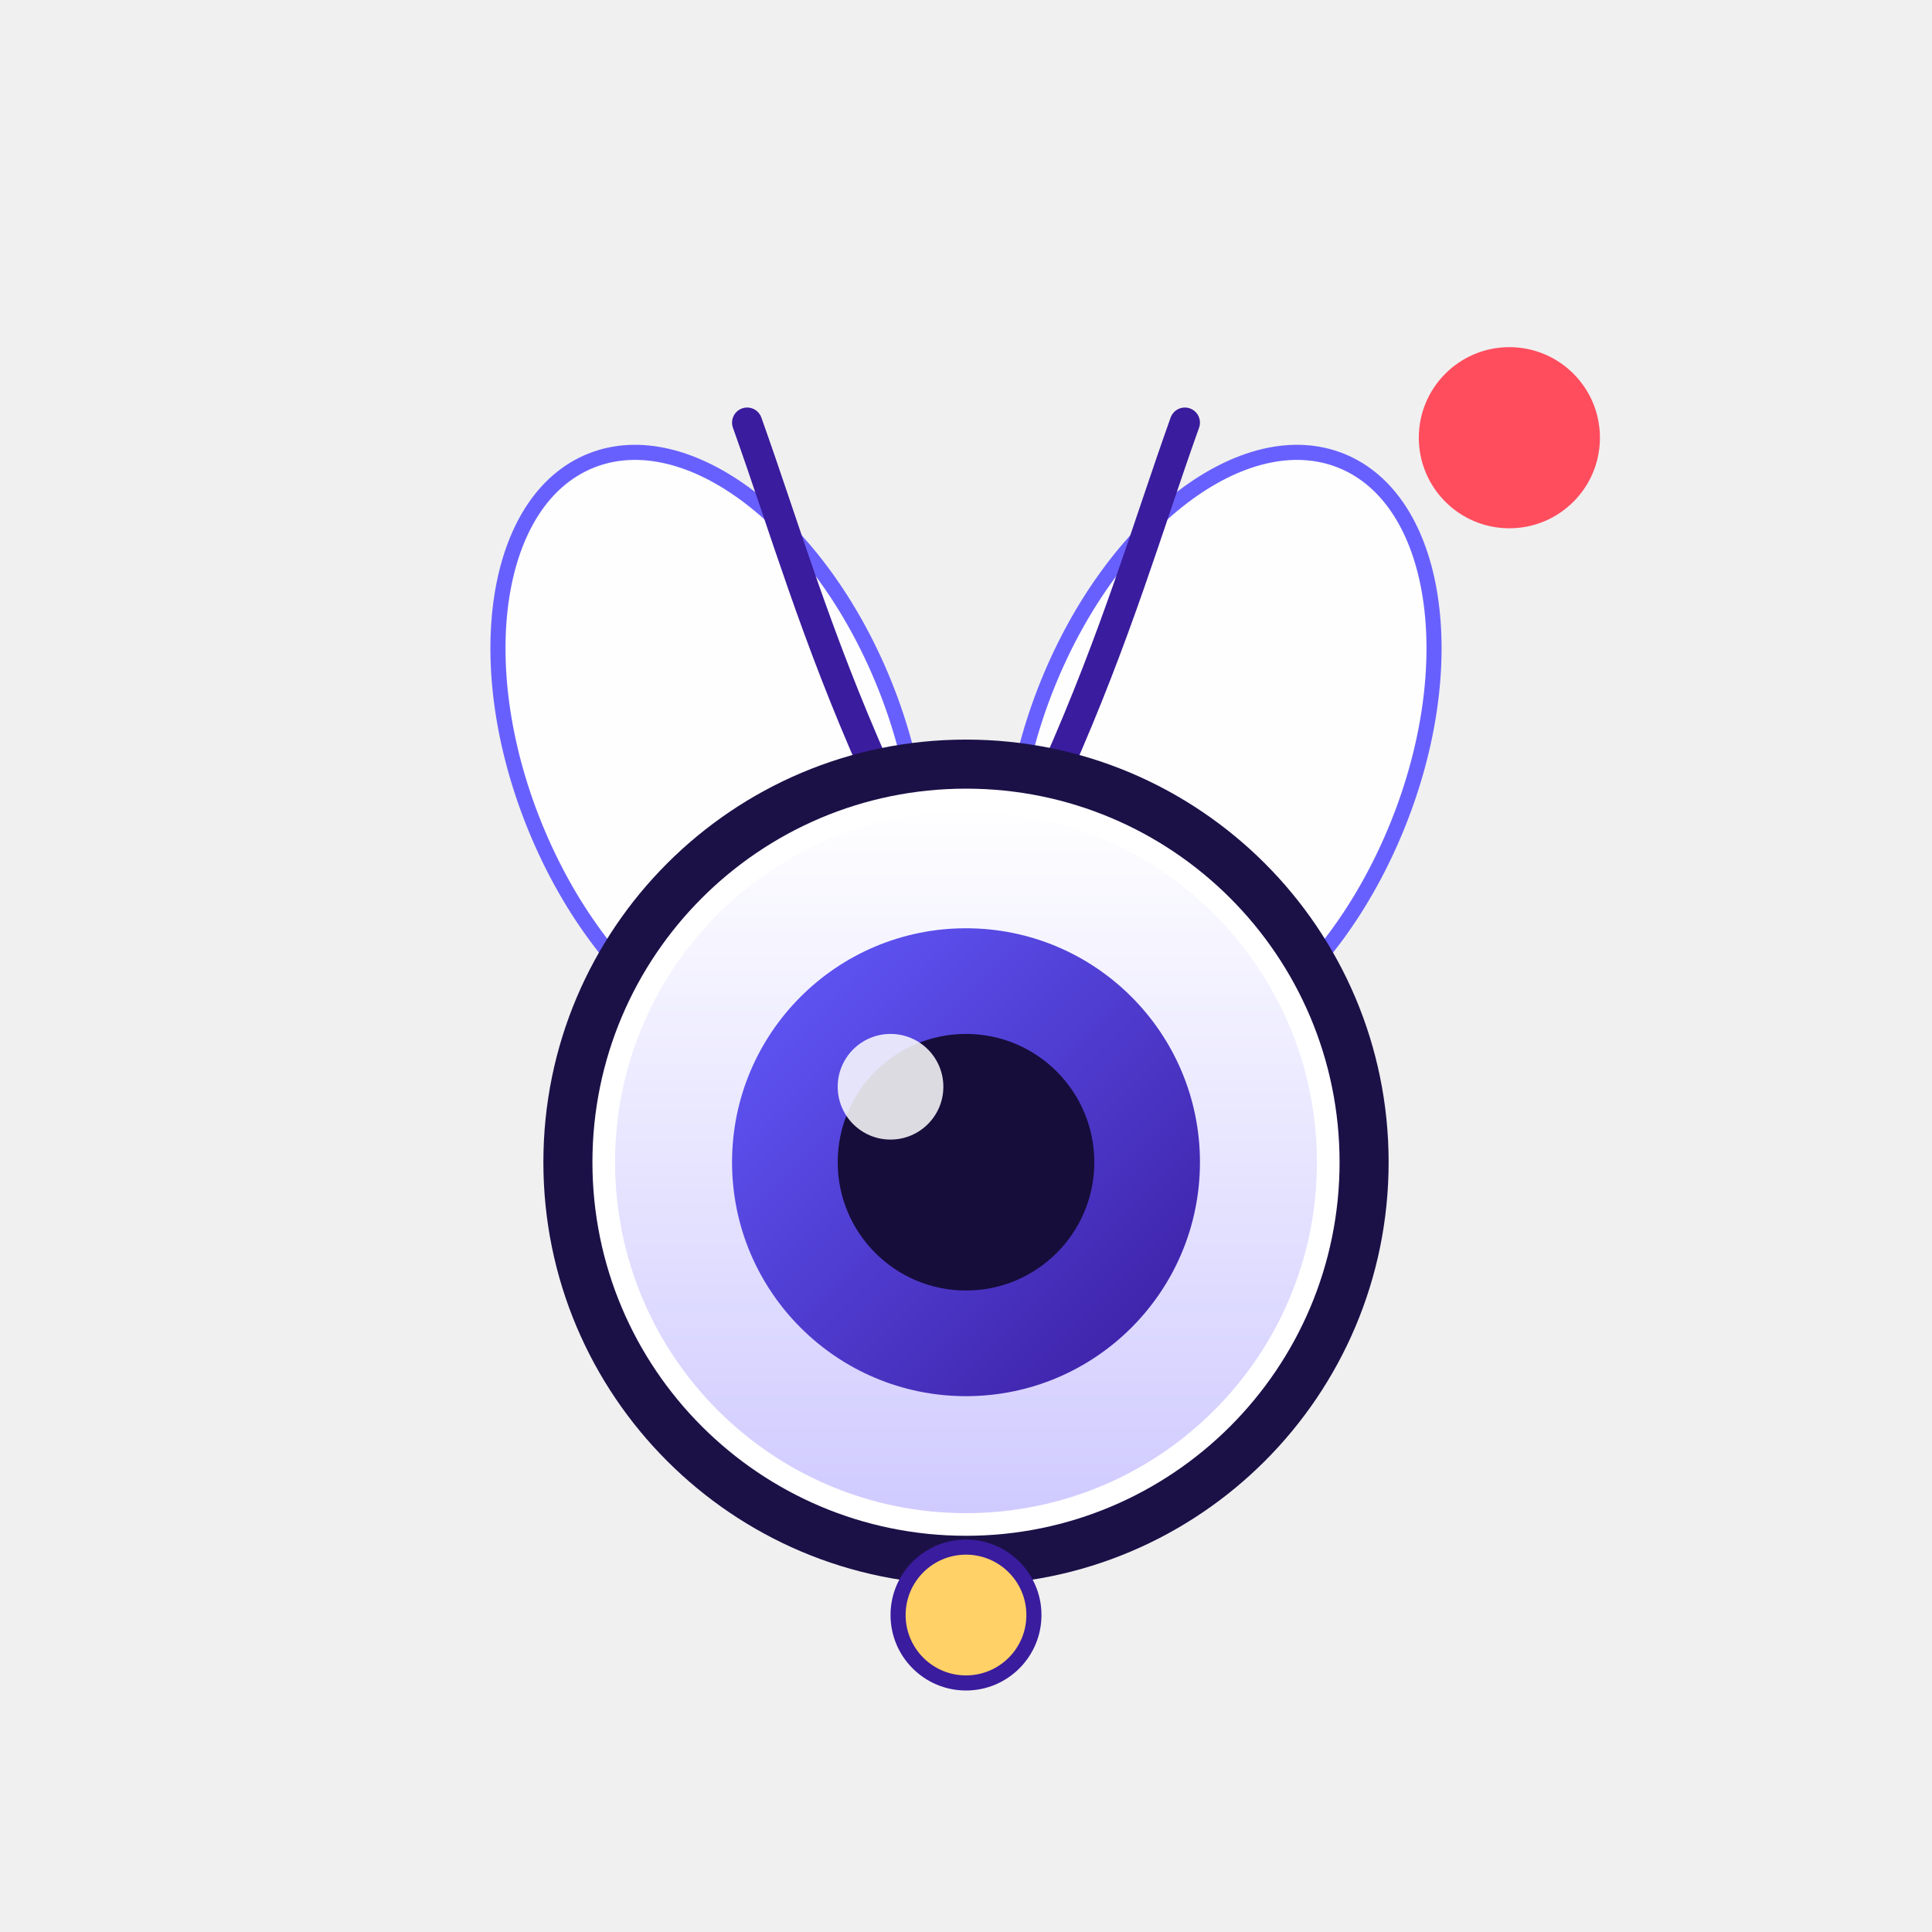
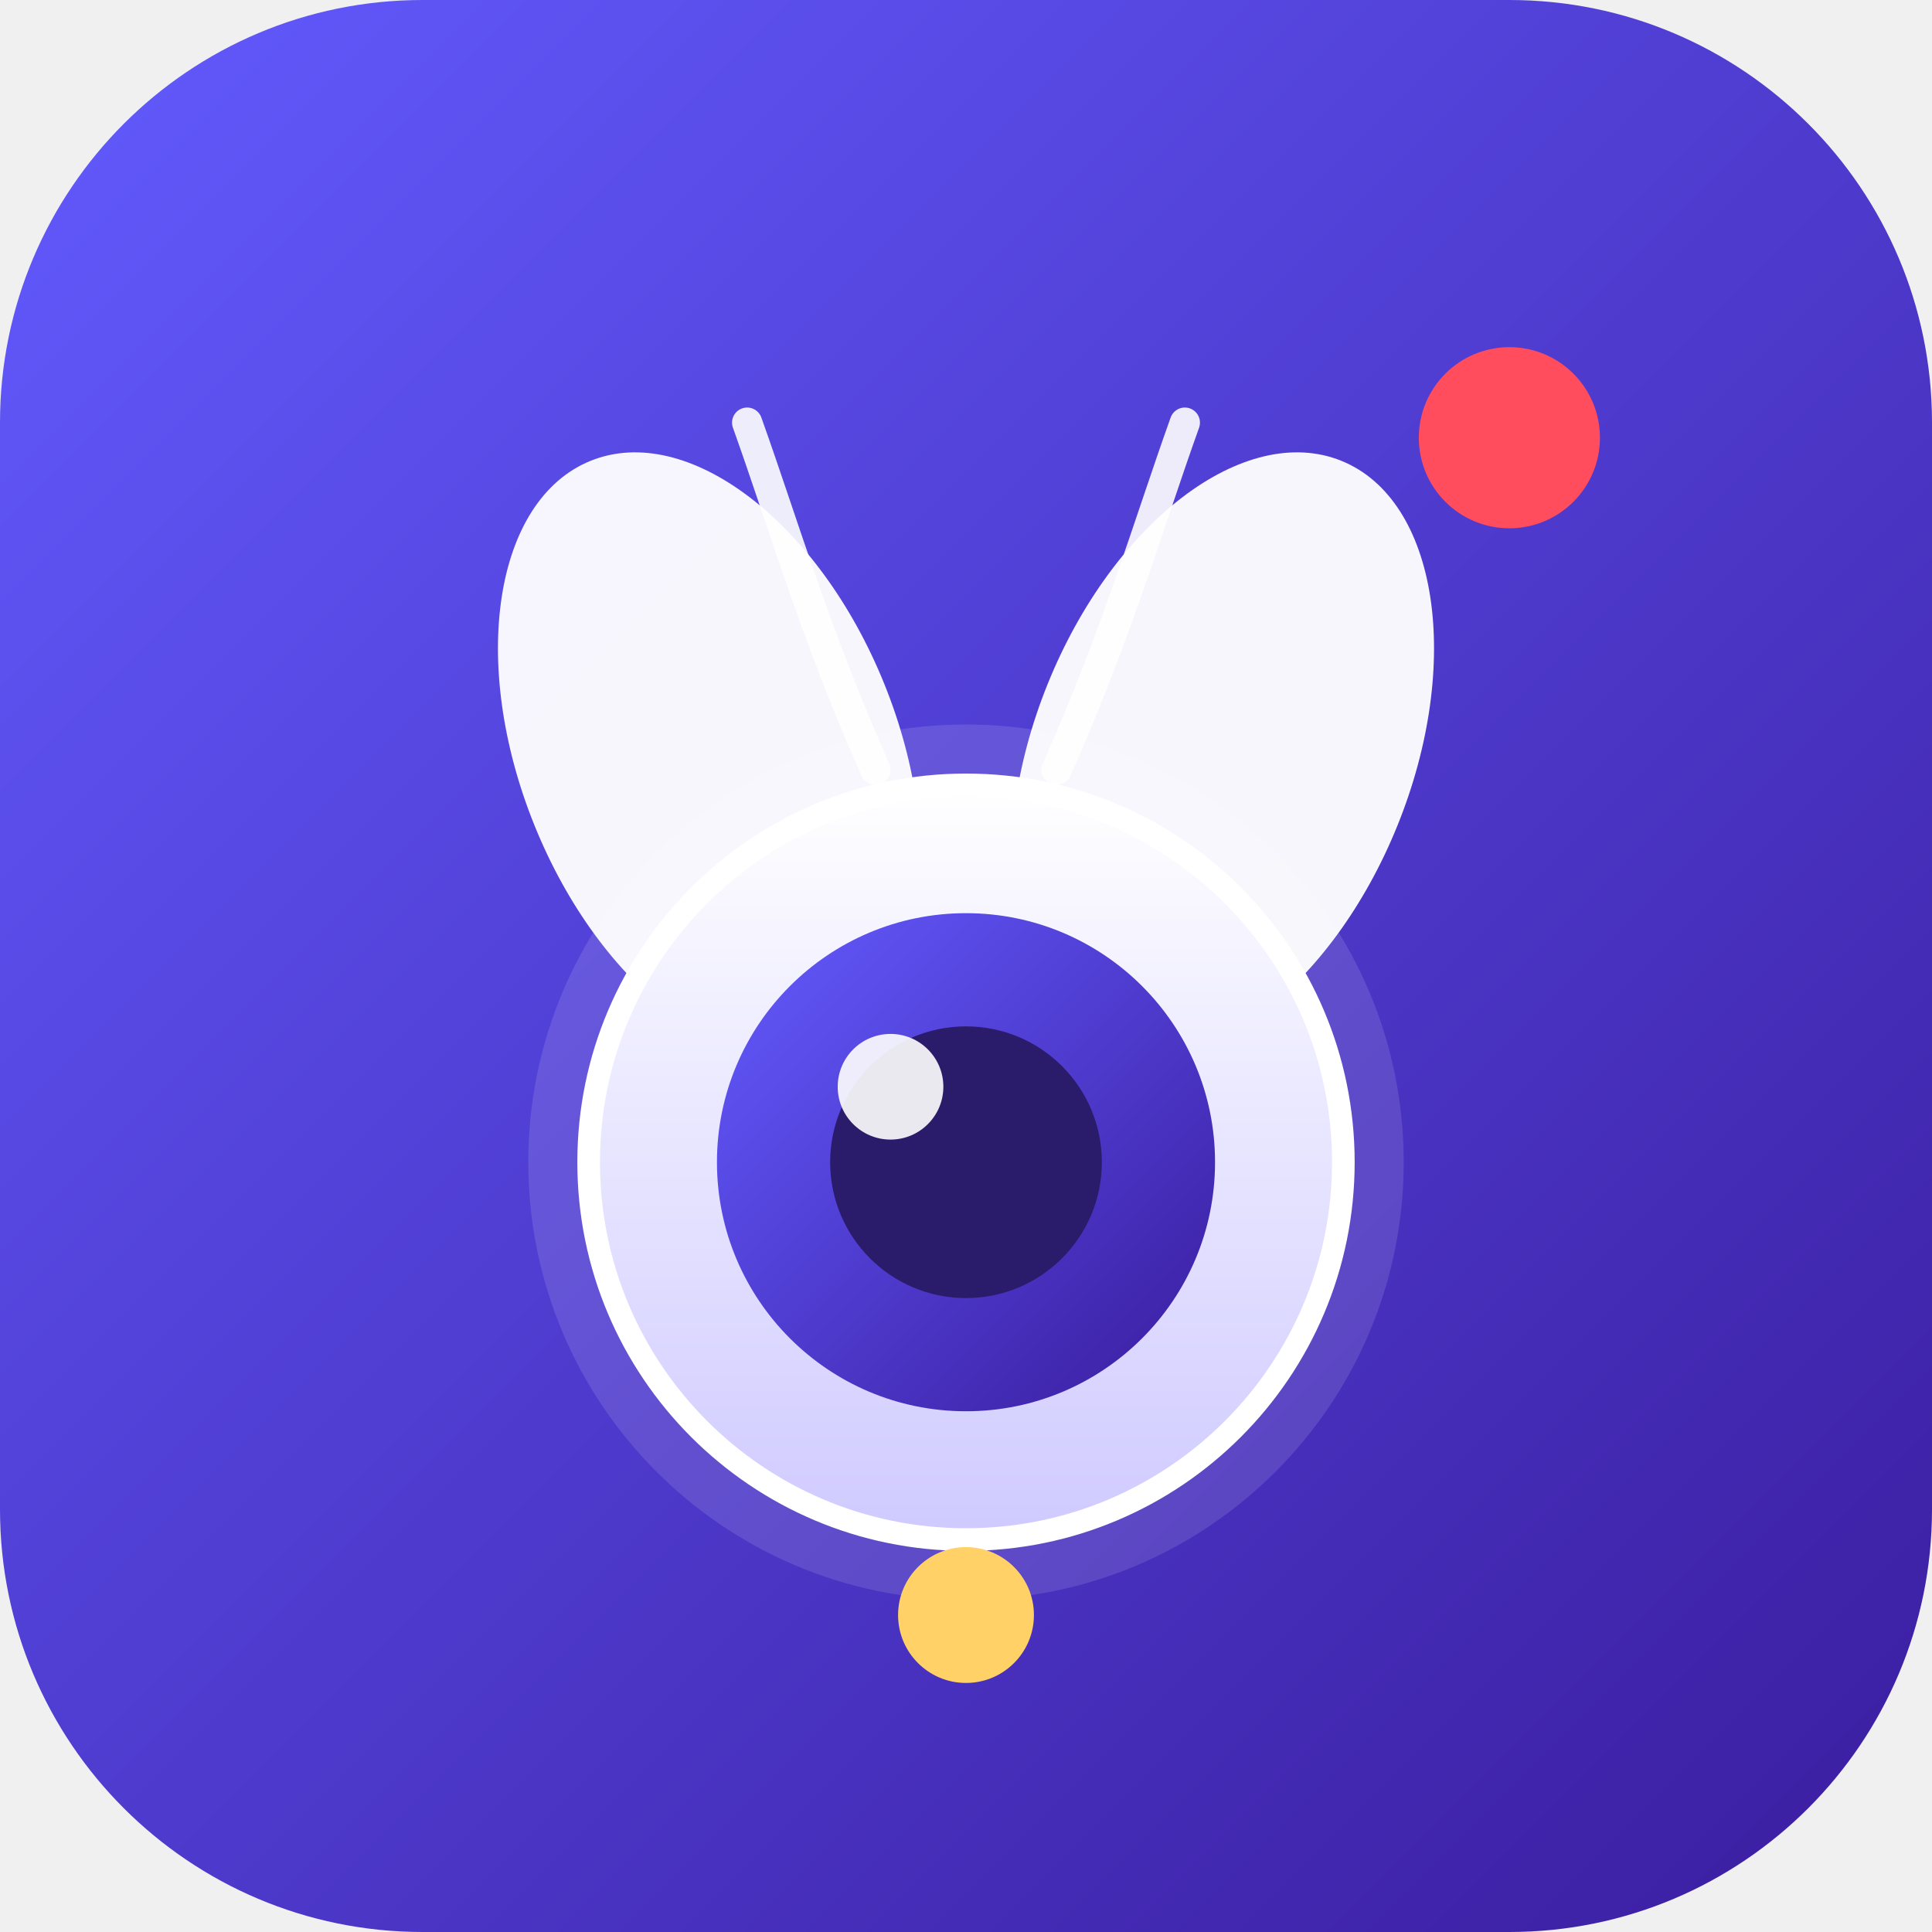
<svg xmlns="http://www.w3.org/2000/svg" viewBox="0 0 256 256" width="256" height="256" role="img" aria-label="MiBeeNvr">
  <defs>
+     <linearGradient id="bgGrad" x1="0" y1="0" x2="1" y2="1">
+       <stop offset="0" stop-color="#635bff" />
+       <stop offset="1" stop-color="#3a1c9e" />
+     </linearGradient>
    <linearGradient id="lensGrad" x1="0" y1="0" x2="0" y2="1">
      <stop offset="0" stop-color="#ffffff" />
      <stop offset="1" stop-color="#cfcaff" />
    </linearGradient>
    <linearGradient id="bodyGrad" x1="0" y1="0" x2="1" y2="1">
      <stop offset="0" stop-color="#635bff" />
      <stop offset="1" stop-color="#3a1c9e" />
    </linearGradient>
  </defs>
-   <g fill="#ffffff" stroke="#635bff" stroke-width="2" opacity="0.96">
+   <rect x="0" y="0" width="256" height="256" rx="56" ry="56" fill="url(#bgGrad)" />
+   <g fill="#ffffff" opacity="0.95">
    <ellipse cx="94" cy="100" rx="25" ry="42" transform="rotate(-22 94 100)" />
    <ellipse cx="162" cy="100" rx="25" ry="42" transform="rotate(22 162 100)" />
  </g>
-   <g fill="none" stroke="#3a1c9e" stroke-width="4" stroke-linecap="round">
+   <g fill="none" stroke="#ffffff" stroke-width="4" stroke-linecap="round" opacity="0.9">
    <path d="M116 102 C108 84 104 70 99 56" />
    <path d="M140 102 C148 84 152 70 157 56" />
  </g>
-   <circle cx="128" cy="154" r="56" fill="#1b1147" />
-   <circle cx="128" cy="154" r="48" fill="url(#lensGrad)" stroke="#ffffff" stroke-width="3" />
-   <circle cx="128" cy="154" r="31" fill="url(#bodyGrad)" />
-   <circle cx="128" cy="154" r="17" fill="#160d3a" />
-   <circle cx="118" cy="144" r="7" fill="#ffffff" opacity="0.85" />
-   <circle cx="128" cy="214" r="9" fill="#ffd166" stroke="#3a1c9e" stroke-width="2" />
+   <circle cx="128" cy="154" r="58" fill="#ffffff" opacity="0.12" />
+   <circle cx="128" cy="154" r="50" fill="url(#lensGrad)" stroke="#ffffff" stroke-width="3" />
+   <circle cx="128" cy="154" r="33" fill="url(#bodyGrad)" />
+   <circle cx="128" cy="154" r="18" fill="#2a1b6b" />
+   <circle cx="118" cy="144" r="7" fill="#ffffff" opacity="0.9" />
+   <circle cx="128" cy="214" r="9" fill="#ffd166" />
  <circle cx="200" cy="58" r="12" fill="#ff4d5e" />
</svg>
